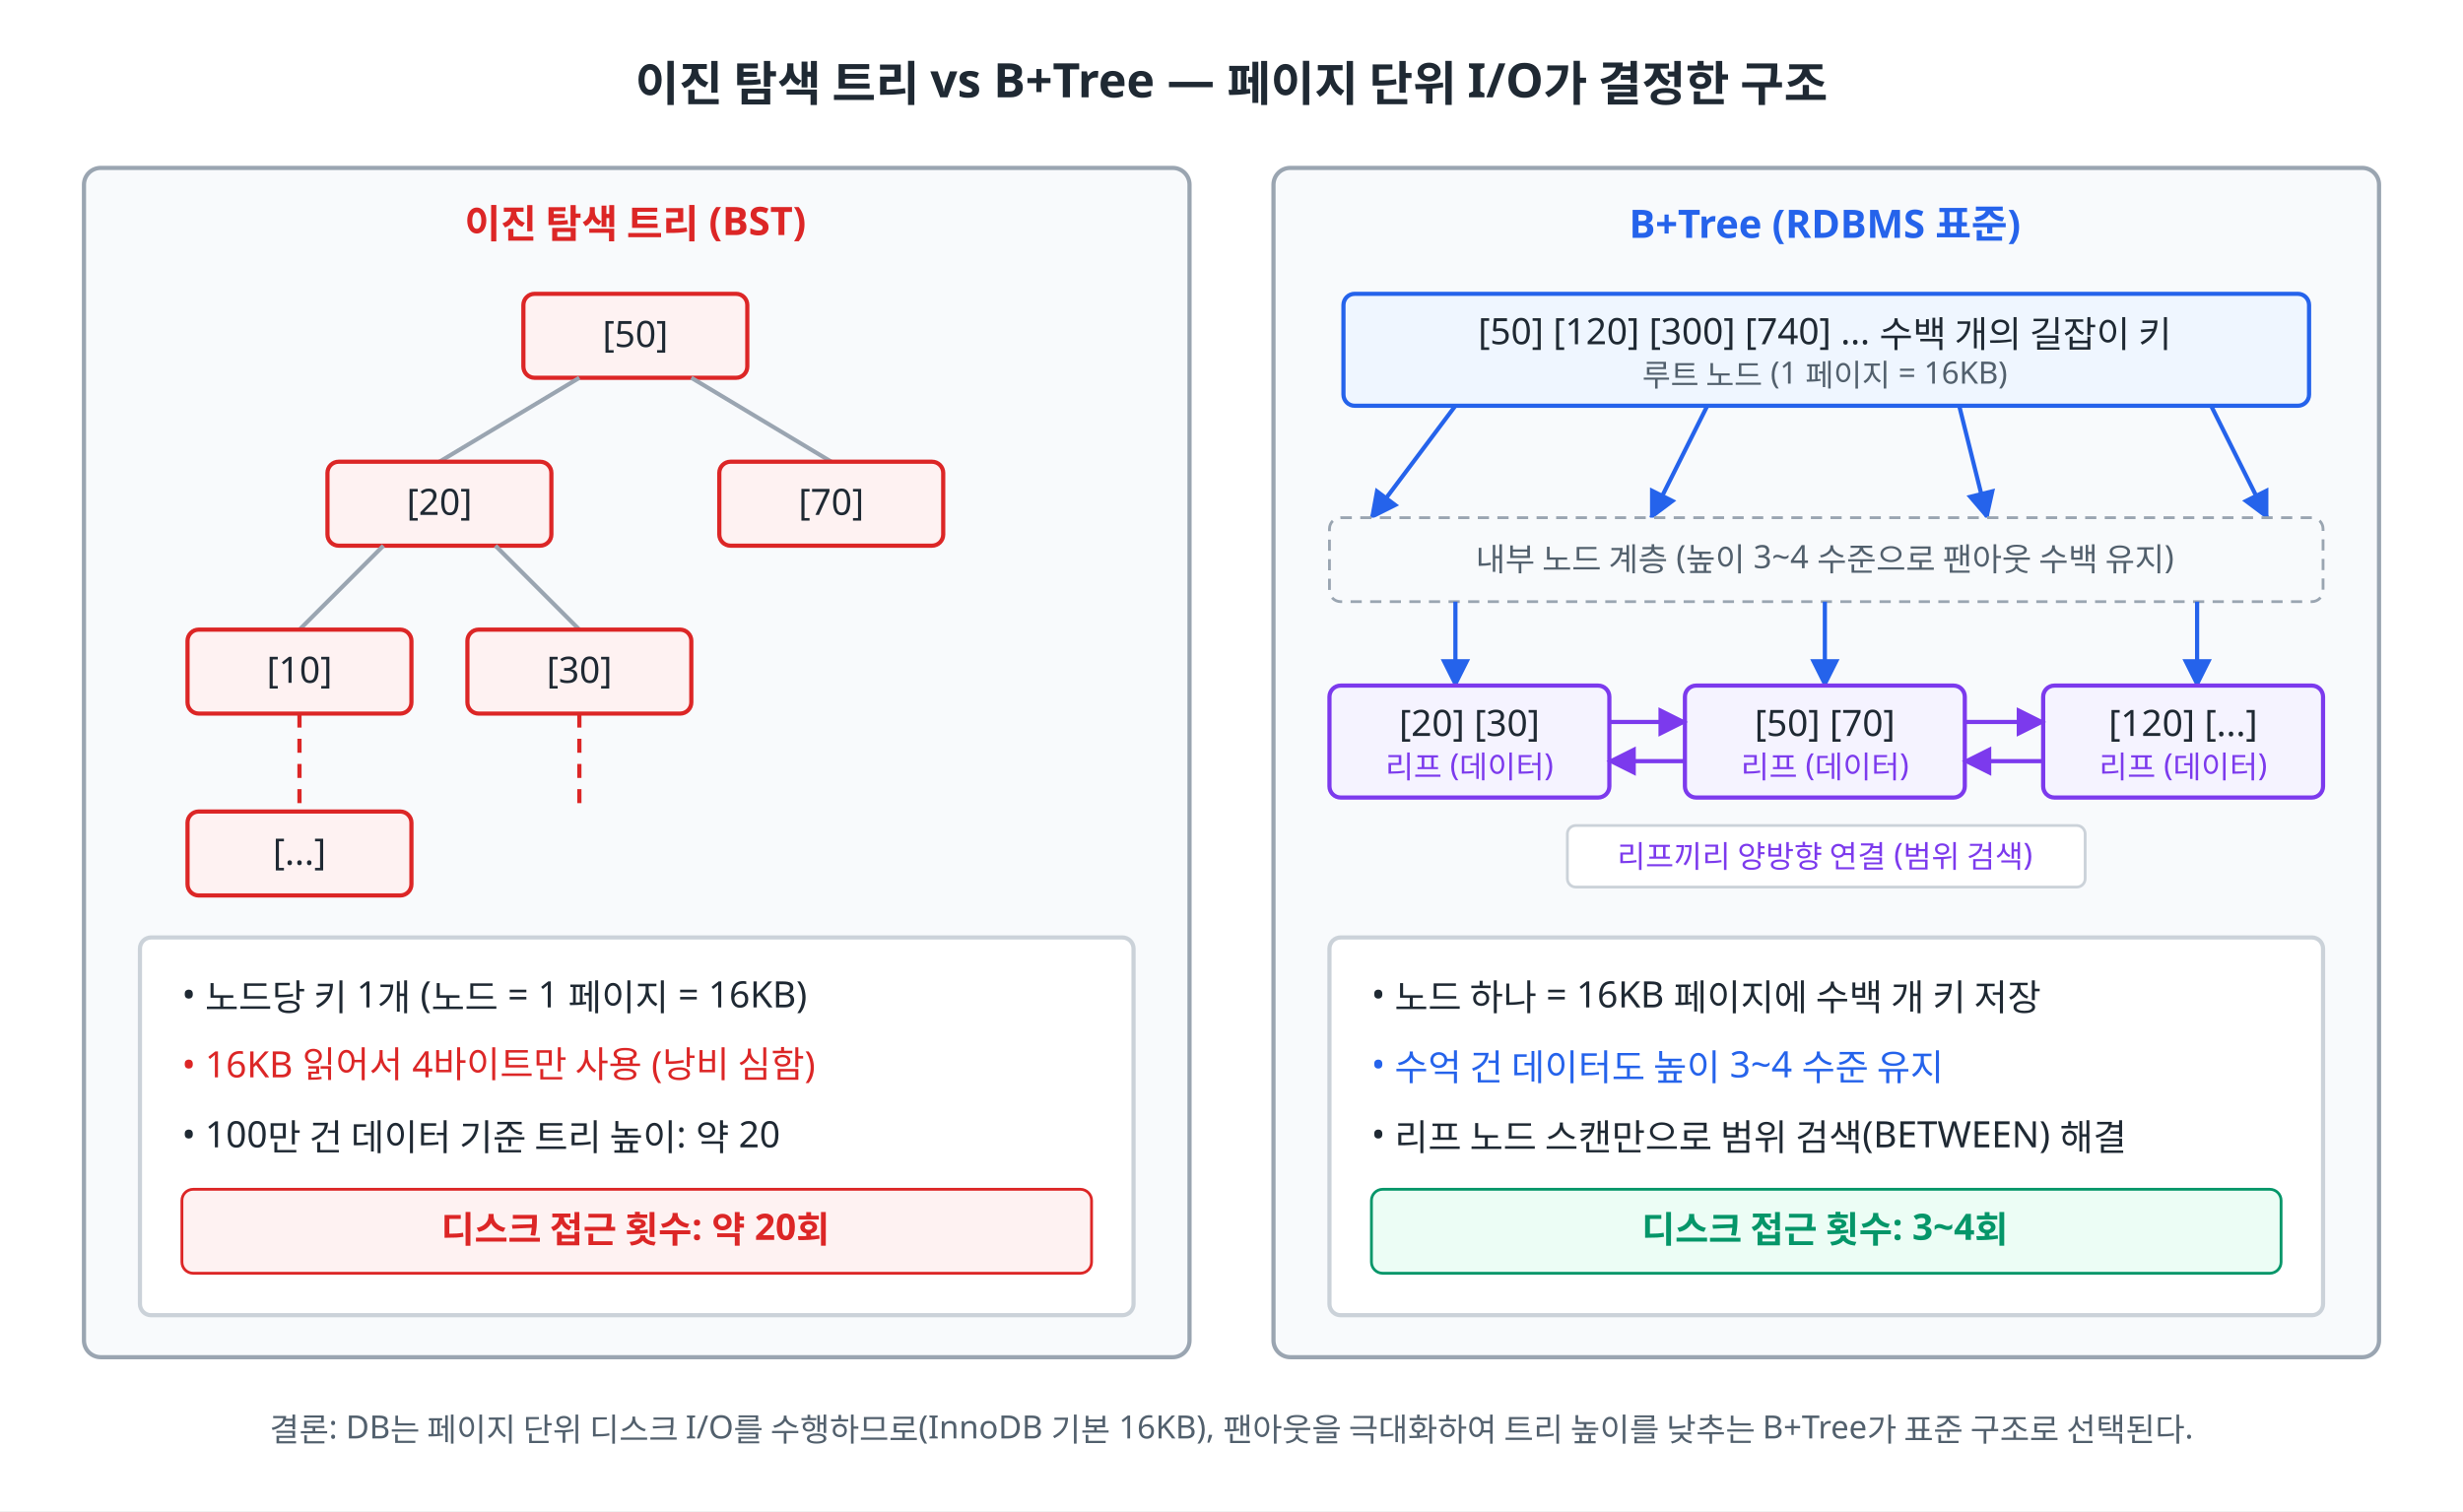
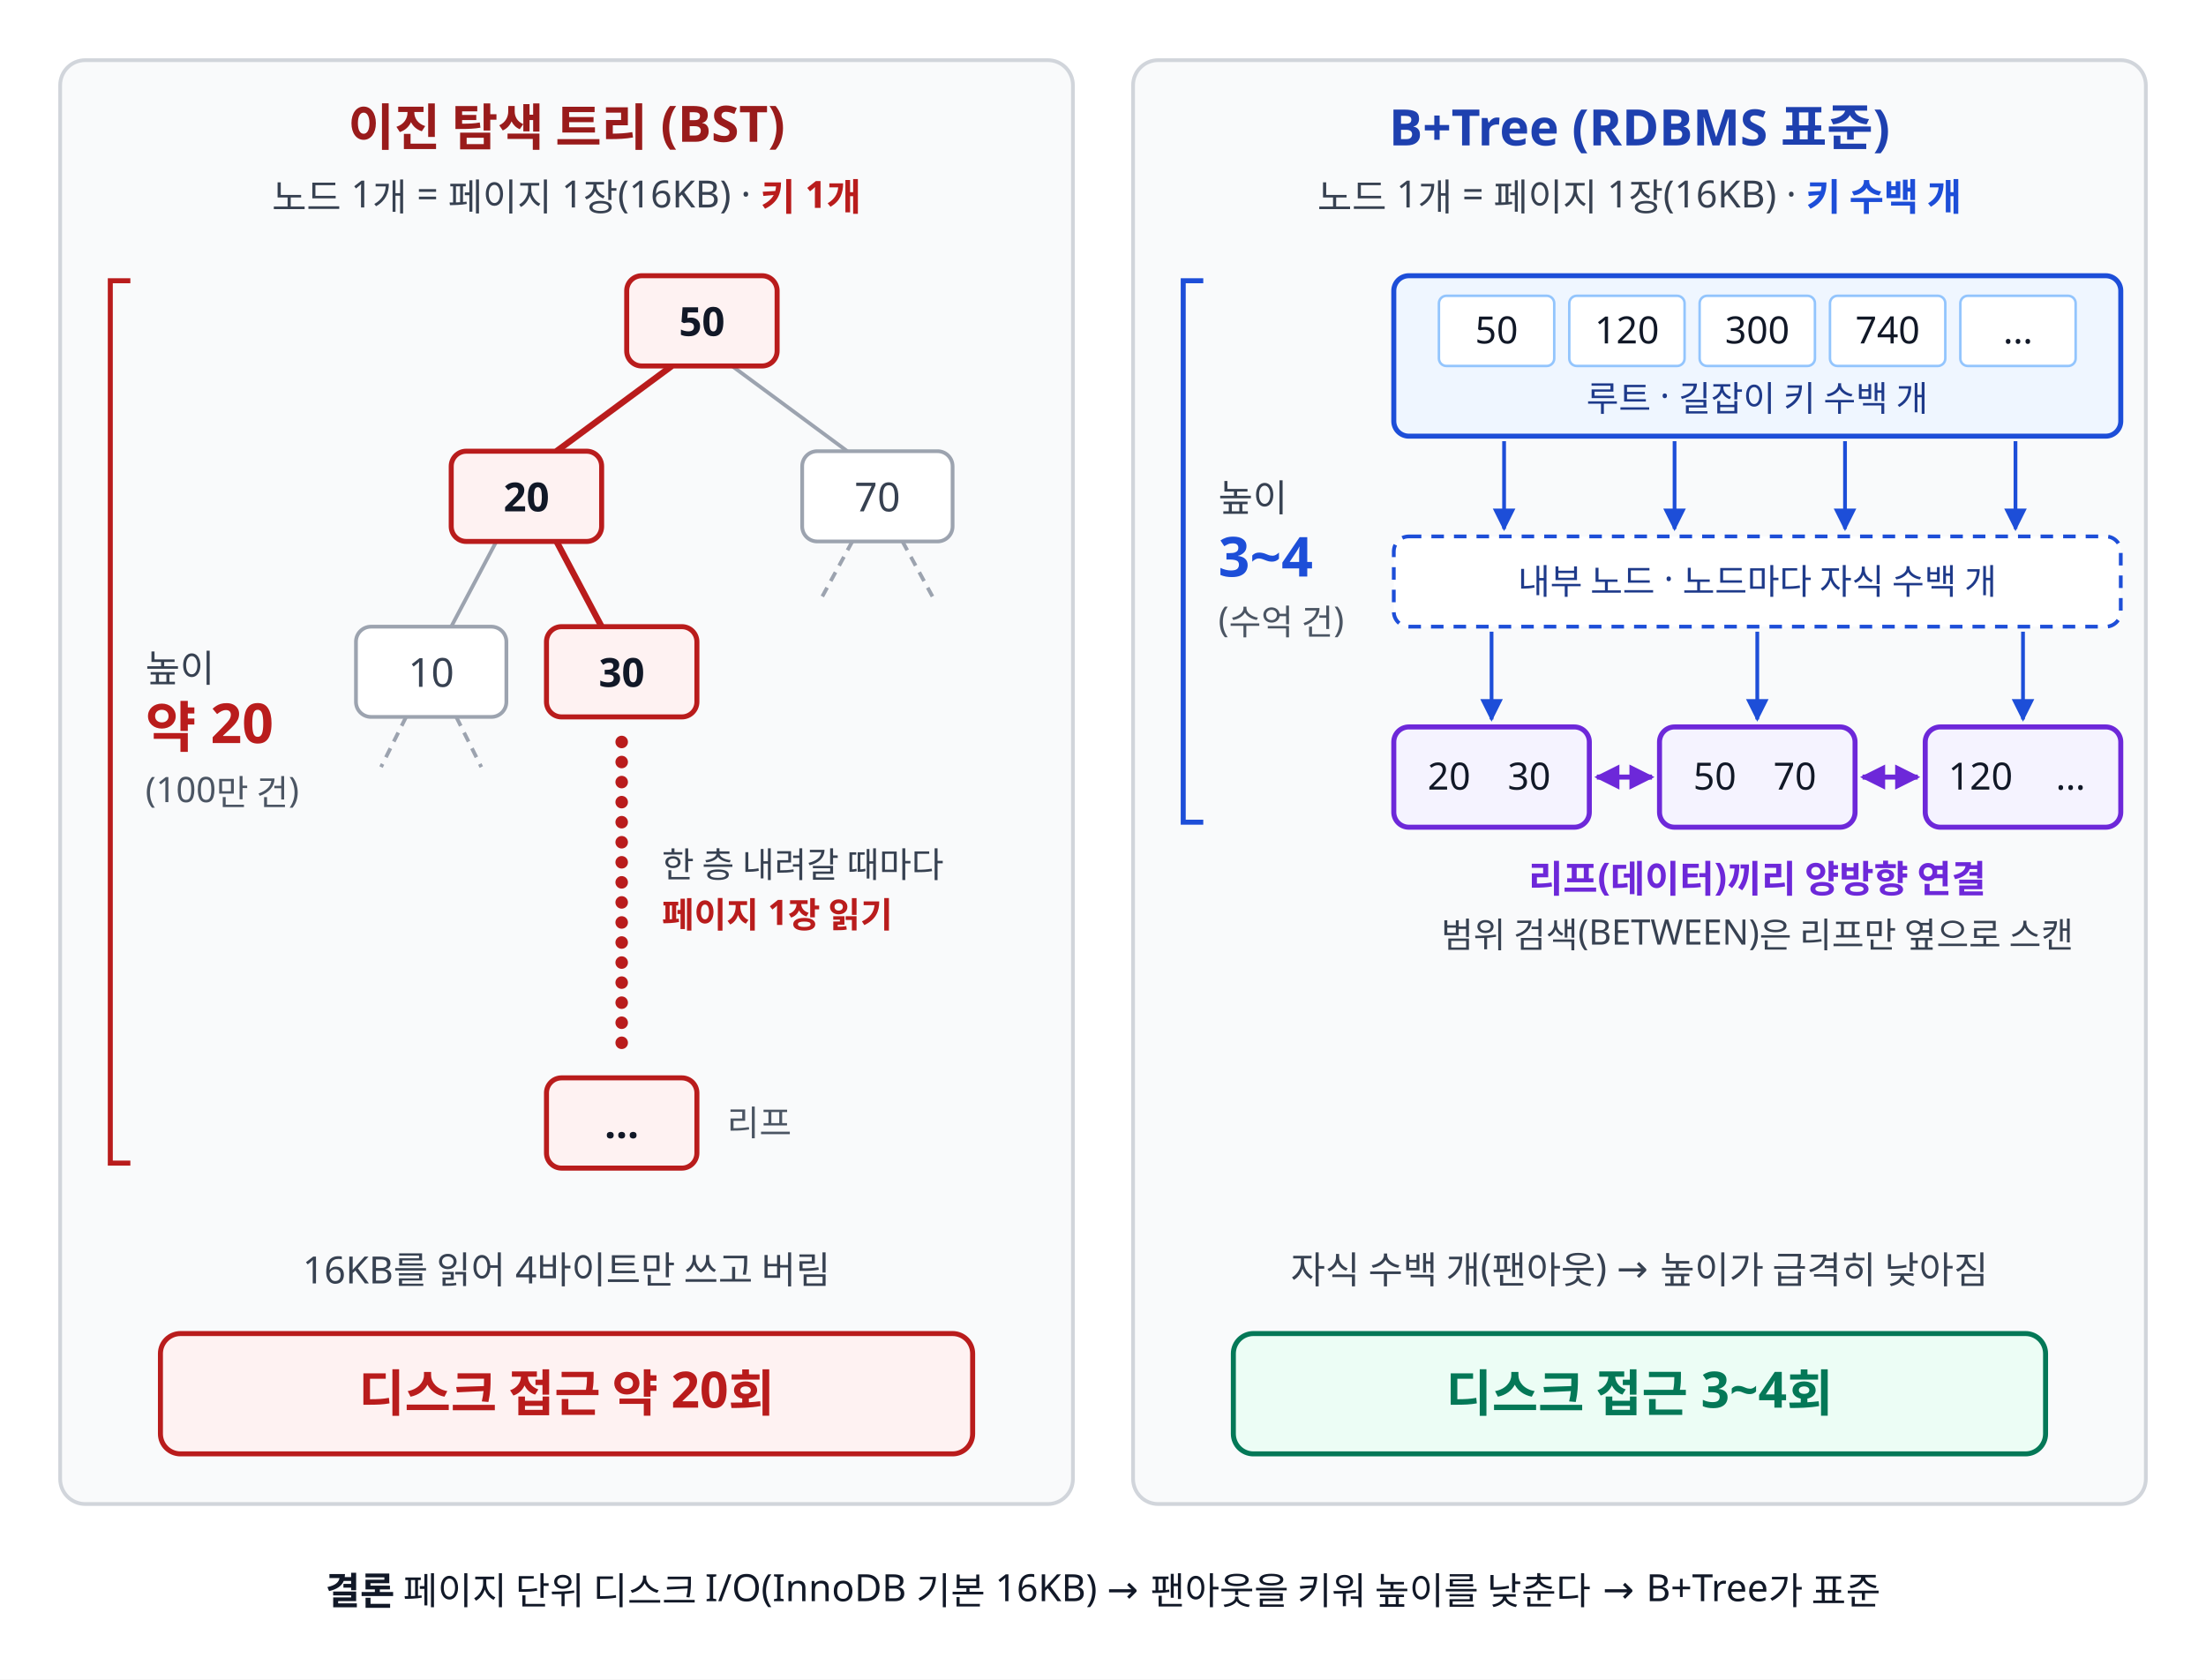
- <svg xmlns="http://www.w3.org/2000/svg" viewBox="0 0 880 540" width="880" height="540" font-family="'Malgun Gothic','Apple SD Gothic Neo','Noto Sans KR','Segoe UI',sans-serif" role="img" aria-labelledby="t d">
-   <rect width="880" height="540" fill="#ffffff" />
+ <svg xmlns="http://www.w3.org/2000/svg" viewBox="0 0 880 670" width="880" height="670" font-family="'Malgun Gothic','Apple SD Gothic Neo','Noto Sans KR','Segoe UI',sans-serif" role="img" aria-labelledby="t d">
+   <rect width="880" height="670" fill="#ffffff" />
  <defs>
-     <marker id="a-ink" viewBox="0 0 10 10" refX="9" refY="5" markerWidth="7" markerHeight="7" orient="auto-start-reverse">
-       <path d="M0,0 L10,5 L0,10 z" fill="#1f2933" />
+     <marker id="ah-blue" viewBox="0 0 10 10" refX="9" refY="5" markerWidth="6" markerHeight="6" orient="auto-start-reverse">
+       <path d="M0,0 L10,5 L0,10 z" fill="#1d4ed8" />
    </marker>
-     <marker id="a-blue" viewBox="0 0 10 10" refX="9" refY="5" markerWidth="7" markerHeight="7" orient="auto-start-reverse">
-       <path d="M0,0 L10,5 L0,10 z" fill="#2563eb" />
-     </marker>
-     <marker id="a-purple" viewBox="0 0 10 10" refX="9" refY="5" markerWidth="7" markerHeight="7" orient="auto-start-reverse">
-       <path d="M0,0 L10,5 L0,10 z" fill="#7c3aed" />
+     <marker id="ah-purple" viewBox="0 0 10 10" refX="9" refY="5" markerWidth="5" markerHeight="5" orient="auto-start-reverse">
+       <path d="M0,0 L10,5 L0,10 z" fill="#6d28d9" />
    </marker>
  </defs>
-   <text x="440" y="36" font-size="17" font-weight="600" fill="#1f2933" text-anchor="middle">이진 탐색 트리 vs B+Tree — 페이지 단위 I/O가 결정한 구조</text>
-   <rect x="30" y="60" width="395" height="425" rx="6" fill="#f8fafc" stroke="#9aa5b1" stroke-width="1.5" />
-   <rect x="455" y="60" width="395" height="425" rx="6" fill="#f8fafc" stroke="#9aa5b1" stroke-width="1.5" />
-   <text x="227" y="85" font-size="14" font-weight="600" fill="#dc2626" text-anchor="middle">이진 탐색 트리 (BST)</text>
-   <rect x="187" y="105" width="80" height="30" rx="4" fill="#fef2f2" stroke="#dc2626" stroke-width="1.5" />
-   <text x="227" y="124" font-size="13" font-weight="500" fill="#1f2933" text-anchor="middle">[50]</text>
-   <path d="M207,135 L157,165" stroke="#9aa5b1" stroke-width="1.5" />
-   <path d="M247,135 L297,165" stroke="#9aa5b1" stroke-width="1.5" />
-   <rect x="117" y="165" width="80" height="30" rx="4" fill="#fef2f2" stroke="#dc2626" stroke-width="1.5" />
-   <text x="157" y="184" font-size="13" font-weight="500" fill="#1f2933" text-anchor="middle">[20]</text>
-   <rect x="257" y="165" width="80" height="30" rx="4" fill="#fef2f2" stroke="#dc2626" stroke-width="1.5" />
-   <text x="297" y="184" font-size="13" font-weight="500" fill="#1f2933" text-anchor="middle">[70]</text>
-   <path d="M137,195 L107,225" stroke="#9aa5b1" stroke-width="1.5" />
-   <path d="M177,195 L207,225" stroke="#9aa5b1" stroke-width="1.5" />
-   <rect x="67" y="225" width="80" height="30" rx="4" fill="#fef2f2" stroke="#dc2626" stroke-width="1.5" />
-   <text x="107" y="244" font-size="13" font-weight="500" fill="#1f2933" text-anchor="middle">[10]</text>
-   <rect x="167" y="225" width="80" height="30" rx="4" fill="#fef2f2" stroke="#dc2626" stroke-width="1.5" />
-   <text x="207" y="244" font-size="13" font-weight="500" fill="#1f2933" text-anchor="middle">[30]</text>
-   <path d="M107,255 L107,290" stroke="#dc2626" stroke-width="1.5" stroke-dasharray="5 4" />
-   <path d="M207,255 L207,290" stroke="#dc2626" stroke-width="1.5" stroke-dasharray="5 4" />
-   <rect x="67" y="290" width="80" height="30" rx="4" fill="#fef2f2" stroke="#dc2626" stroke-width="1.5" />
-   <text x="107" y="309" font-size="13" font-weight="500" fill="#1f2933" text-anchor="middle">[...]</text>
-   <rect x="50" y="335" width="355" height="135" rx="4" fill="#ffffff" stroke="#cbd2d9" stroke-width="1.5" />
-   <text x="65" y="360" font-size="13" font-weight="500" fill="#1f2933">• 노드당 키 1개 (노드 = 1 페이지 = 16KB)</text>
-   <text x="65" y="385" font-size="13" font-weight="500" fill="#dc2626">• 16KB 읽어서 4바이트만 사용 (낭비 심함)</text>
-   <text x="65" y="410" font-size="13" font-weight="500" fill="#1f2933">• 100만 건 데이터 기준 트리 높이: 약 20</text>
-   <rect x="65" y="425" width="325" height="30" rx="4" fill="#fef2f2" stroke="#dc2626" stroke-width="1" />
-   <text x="227" y="444" font-size="13" font-weight="600" fill="#dc2626" text-anchor="middle">디스크 접근 횟수: 약 20회</text>
-   <text x="652" y="85" font-size="14" font-weight="600" fill="#2563eb" text-anchor="middle">B+Tree (RDBMS 표준)</text>
-   <rect x="480" y="105" width="345" height="40" rx="4" fill="#eff6ff" stroke="#2563eb" stroke-width="1.5" />
-   <text x="652" y="123" font-size="13" font-weight="500" fill="#1f2933" text-anchor="middle">[50] [120] [300] [740] ... 수백 개의 길잡이 키</text>
-   <text x="652" y="138" font-size="11" font-weight="400" fill="#52606d" text-anchor="middle">루트 노드 (1 페이지 = 16KB)</text>
-   <path d="M520,145 L490,185" stroke="#2563eb" stroke-width="1.5" marker-end="url(#a-blue)" />
-   <path d="M610,145 L590,185" stroke="#2563eb" stroke-width="1.5" marker-end="url(#a-blue)" />
-   <path d="M700,145 L710,185" stroke="#2563eb" stroke-width="1.5" marker-end="url(#a-blue)" />
-   <path d="M790,145 L810,185" stroke="#2563eb" stroke-width="1.5" marker-end="url(#a-blue)" />
-   <rect x="475" y="185" width="355" height="30" rx="4" fill="#f8fafc" stroke="#9aa5b1" stroke-width="1" stroke-dasharray="4 3" />
-   <text x="652" y="204" font-size="11.5" font-weight="400" fill="#52606d" text-anchor="middle">내부 노드 계층 (높이 3~4 수준으로 팬아웃 수백 유지)</text>
-   <path d="M520,215 L520,245" stroke="#2563eb" stroke-width="1.5" marker-end="url(#a-blue)" />
-   <path d="M652,215 L652,245" stroke="#2563eb" stroke-width="1.5" marker-end="url(#a-blue)" />
-   <path d="M785,215 L785,245" stroke="#2563eb" stroke-width="1.5" marker-end="url(#a-blue)" />
-   <rect x="475" y="245" width="100" height="40" rx="4" fill="#f5f3ff" stroke="#7c3aed" stroke-width="1.5" />
-   <text x="525" y="263" font-size="13" font-weight="500" fill="#1f2933" text-anchor="middle">[20] [30]</text>
-   <text x="525" y="278" font-size="11" font-weight="400" fill="#7c3aed" text-anchor="middle">리프 (데이터)</text>
-   <rect x="602" y="245" width="100" height="40" rx="4" fill="#f5f3ff" stroke="#7c3aed" stroke-width="1.5" />
-   <text x="652" y="263" font-size="13" font-weight="500" fill="#1f2933" text-anchor="middle">[50] [70]</text>
-   <text x="652" y="278" font-size="11" font-weight="400" fill="#7c3aed" text-anchor="middle">리프 (데이터)</text>
-   <rect x="730" y="245" width="100" height="40" rx="4" fill="#f5f3ff" stroke="#7c3aed" stroke-width="1.5" />
-   <text x="780" y="263" font-size="13" font-weight="500" fill="#1f2933" text-anchor="middle">[120] [...]</text>
-   <text x="780" y="278" font-size="11" font-weight="400" fill="#7c3aed" text-anchor="middle">리프 (데이터)</text>
-   <path d="M575,258 L602,258" stroke="#7c3aed" stroke-width="1.5" marker-end="url(#a-purple)" />
-   <path d="M602,272 L575,272" stroke="#7c3aed" stroke-width="1.5" marker-end="url(#a-purple)" />
-   <path d="M702,258 L730,258" stroke="#7c3aed" stroke-width="1.5" marker-end="url(#a-purple)" />
-   <path d="M730,272 L702,272" stroke="#7c3aed" stroke-width="1.5" marker-end="url(#a-purple)" />
-   <rect x="560" y="295" width="185" height="22" rx="3" fill="#ffffff" stroke="#cbd2d9" stroke-width="1" />
-   <text x="652" y="310" font-size="11" font-weight="400" fill="#7c3aed" text-anchor="middle">리프끼리 양방향 연결 (범위 검색)</text>
-   <rect x="475" y="335" width="355" height="135" rx="4" fill="#ffffff" stroke="#cbd2d9" stroke-width="1.5" />
-   <text x="490" y="360" font-size="13" font-weight="500" fill="#1f2933">• 노드 하나 = 16KB 페이지에 수백 개 키 저장</text>
-   <text x="490" y="385" font-size="13" font-weight="500" fill="#2563eb">• 수억 건 데이터도 높이 3~4 수준 유지</text>
-   <text x="490" y="410" font-size="13" font-weight="500" fill="#1f2933">• 리프 노드 스캔만으로 범위 검색(BETWEEN) 해결</text>
-   <rect x="490" y="425" width="325" height="30" rx="4" fill="#ecfdf5" stroke="#059669" stroke-width="1" />
-   <text x="652" y="444" font-size="13" font-weight="600" fill="#059669" text-anchor="middle">디스크 접근 횟수: 3~4회</text>
-   <text x="440" y="515" font-size="11.5" font-weight="400" fill="#52606d" text-anchor="middle">결론: DB는 페이지 단위 디스크 I/O를 수행하므로(InnoDB 기본 16KB), 팬아웃을 극대화하여 트리 높이를 낮추는 B+Tree가 표준 구조로 선택된다.</text>
+   <rect x="24" y="24" width="404" height="576" rx="10" fill="#f9fafb" stroke="#d1d5db" stroke-width="1.5" />
+   <rect x="452" y="24" width="404" height="576" rx="10" fill="#f9fafb" stroke="#d1d5db" stroke-width="1.5" />
+   <text x="226" y="58" font-size="20" font-weight="700" fill="#991b1b" text-anchor="middle">이진 탐색 트리 (BST)</text>
+   <text x="226" y="84" font-size="15" fill="#374151" text-anchor="middle">노드 1개 = 페이지 1장(16KB) · <tspan font-weight="700" fill="#b91c1c">키 1개</tspan>
+   </text>
+   <path d="M52,112 H44 V464 H52" fill="none" stroke="#b91c1c" stroke-width="2" />
+   <line x1="268" y1="146" x2="222" y2="180" stroke="#b91c1c" stroke-width="2.5" />
+   <line x1="292" y1="146" x2="338" y2="180" stroke="#9ca3af" stroke-width="1.5" />
+   <line x1="198" y1="216" x2="180" y2="250" stroke="#9ca3af" stroke-width="1.5" />
+   <line x1="222" y1="216" x2="240" y2="250" stroke="#b91c1c" stroke-width="2.5" />
+   <line x1="340" y1="216" x2="328" y2="238" stroke="#9ca3af" stroke-width="1.5" stroke-dasharray="4 3" />
+   <line x1="360" y1="216" x2="372" y2="238" stroke="#9ca3af" stroke-width="1.5" stroke-dasharray="4 3" />
+   <line x1="162" y1="286" x2="152" y2="306" stroke="#9ca3af" stroke-width="1.5" stroke-dasharray="4 3" />
+   <line x1="182" y1="286" x2="192" y2="306" stroke="#9ca3af" stroke-width="1.5" stroke-dasharray="4 3" />
+   <g fill="#b91c1c">
+     <circle cx="248" cy="296" r="2.5" />
+     <circle cx="248" cy="304" r="2.5" />
+     <circle cx="248" cy="312" r="2.5" />
+     <circle cx="248" cy="320" r="2.5" />
+     <circle cx="248" cy="328" r="2.5" />
+     <circle cx="248" cy="336" r="2.5" />
+     <circle cx="248" cy="344" r="2.5" />
+     <circle cx="248" cy="352" r="2.5" />
+     <circle cx="248" cy="360" r="2.5" />
+     <circle cx="248" cy="368" r="2.5" />
+     <circle cx="248" cy="376" r="2.5" />
+     <circle cx="248" cy="384" r="2.5" />
+     <circle cx="248" cy="392" r="2.5" />
+     <circle cx="248" cy="400" r="2.5" />
+     <circle cx="248" cy="408" r="2.5" />
+     <circle cx="248" cy="416" r="2.5" />
+   </g>
+   <rect x="250" y="110" width="60" height="36" rx="6" fill="#fef2f2" stroke="#b91c1c" stroke-width="2" />
+   <rect x="180" y="180" width="60" height="36" rx="6" fill="#fef2f2" stroke="#b91c1c" stroke-width="2" />
+   <rect x="320" y="180" width="60" height="36" rx="6" fill="#ffffff" stroke="#9ca3af" stroke-width="1.5" />
+   <rect x="142" y="250" width="60" height="36" rx="6" fill="#ffffff" stroke="#9ca3af" stroke-width="1.5" />
+   <rect x="218" y="250" width="60" height="36" rx="6" fill="#fef2f2" stroke="#b91c1c" stroke-width="2" />
+   <rect x="218" y="430" width="60" height="36" rx="6" fill="#fef2f2" stroke="#b91c1c" stroke-width="2" />
+   <text x="280" y="134" font-size="16" font-weight="700" fill="#111827" text-anchor="middle">50</text>
+   <text x="210" y="204" font-size="16" font-weight="700" fill="#111827" text-anchor="middle">20</text>
+   <text x="350" y="204" font-size="16" fill="#374151" text-anchor="middle">70</text>
+   <text x="172" y="274" font-size="16" fill="#374151" text-anchor="middle">10</text>
+   <text x="248" y="274" font-size="16" font-weight="700" fill="#111827" text-anchor="middle">30</text>
+   <text x="248" y="454" font-size="16" font-weight="700" fill="#111827" text-anchor="middle">…</text>
+   <text x="290" y="453" font-size="14" fill="#4b5563">리프</text>
+   <text x="264" y="350" font-size="14" fill="#374151">한 층 내려갈 때마다<tspan x="264" dy="20" font-weight="700" fill="#b91c1c">페이지 1장 읽기</tspan>
+   </text>
+   <text x="58" y="272" font-size="15" fill="#374151">높이</text>
+   <text x="58" y="298" font-size="22" font-weight="700" fill="#b91c1c">약 20</text>
+   <text x="58" y="320" font-size="14" fill="#4b5563">(100만 건)</text>
+   <text x="226" y="512" font-size="15" fill="#374151" text-anchor="middle">16KB를 읽어 4바이트만 쓰고 버림</text>
+   <rect x="64" y="532" width="324" height="48" rx="8" fill="#fef2f2" stroke="#b91c1c" stroke-width="2" />
+   <text x="226" y="563" font-size="20" font-weight="700" fill="#b91c1c" text-anchor="middle">디스크 접근 약 20회</text>
+   <text x="654" y="58" font-size="20" font-weight="700" fill="#1e40af" text-anchor="middle">B+Tree (RDBMS 표준)</text>
+   <text x="654" y="84" font-size="15" fill="#374151" text-anchor="middle">노드 1개 = 페이지 1장(16KB) · <tspan font-weight="700" fill="#1d4ed8">키 수백 개</tspan>
+   </text>
+   <path d="M480,112 H472 V328 H480" fill="none" stroke="#1d4ed8" stroke-width="2" />
+   <line x1="600" y1="176" x2="600" y2="211" stroke="#1d4ed8" stroke-width="1.5" marker-end="url(#ah-blue)" />
+   <line x1="668" y1="176" x2="668" y2="211" stroke="#1d4ed8" stroke-width="1.5" marker-end="url(#ah-blue)" />
+   <line x1="736" y1="176" x2="736" y2="211" stroke="#1d4ed8" stroke-width="1.5" marker-end="url(#ah-blue)" />
+   <line x1="804" y1="176" x2="804" y2="211" stroke="#1d4ed8" stroke-width="1.5" marker-end="url(#ah-blue)" />
+   <line x1="595" y1="252" x2="595" y2="287" stroke="#1d4ed8" stroke-width="1.5" marker-end="url(#ah-blue)" />
+   <line x1="701" y1="252" x2="701" y2="287" stroke="#1d4ed8" stroke-width="1.5" marker-end="url(#ah-blue)" />
+   <line x1="807" y1="252" x2="807" y2="287" stroke="#1d4ed8" stroke-width="1.5" marker-end="url(#ah-blue)" />
+   <rect x="556" y="110" width="290" height="64" rx="6" fill="#eff6ff" stroke="#1d4ed8" stroke-width="2" />
+   <rect x="574" y="118" width="46" height="28" rx="3" fill="#ffffff" stroke="#93c5fd" stroke-width="1" />
+   <rect x="626" y="118" width="46" height="28" rx="3" fill="#ffffff" stroke="#93c5fd" stroke-width="1" />
+   <rect x="678" y="118" width="46" height="28" rx="3" fill="#ffffff" stroke="#93c5fd" stroke-width="1" />
+   <rect x="730" y="118" width="46" height="28" rx="3" fill="#ffffff" stroke="#93c5fd" stroke-width="1" />
+   <rect x="782" y="118" width="46" height="28" rx="3" fill="#ffffff" stroke="#93c5fd" stroke-width="1" />
+   <text x="597" y="137" font-size="15" fill="#111827" text-anchor="middle">50</text>
+   <text x="649" y="137" font-size="15" fill="#111827" text-anchor="middle">120</text>
+   <text x="701" y="137" font-size="15" fill="#111827" text-anchor="middle">300</text>
+   <text x="753" y="137" font-size="15" fill="#111827" text-anchor="middle">740</text>
+   <text x="805" y="137" font-size="15" fill="#111827" text-anchor="middle">…</text>
+   <text x="701" y="164" font-size="14" fill="#1e3a8a" text-anchor="middle">루트 · 길잡이 키 수백 개</text>
+   <rect x="556" y="214" width="290" height="36" rx="6" fill="#ffffff" stroke="#1d4ed8" stroke-width="1.5" stroke-dasharray="5 4" />
+   <text x="701" y="237" font-size="14" fill="#1e3a8a" text-anchor="middle">내부 노드 · 노드마다 자식 수백 개</text>
+   <line x1="637" y1="310" x2="659" y2="310" stroke="#6d28d9" stroke-width="2" marker-start="url(#ah-purple)" marker-end="url(#ah-purple)" />
+   <line x1="743" y1="310" x2="765" y2="310" stroke="#6d28d9" stroke-width="2" marker-start="url(#ah-purple)" marker-end="url(#ah-purple)" />
+   <rect x="556" y="290" width="78" height="40" rx="6" fill="#f5f3ff" stroke="#6d28d9" stroke-width="2" />
+   <rect x="662" y="290" width="78" height="40" rx="6" fill="#f5f3ff" stroke="#6d28d9" stroke-width="2" />
+   <rect x="768" y="290" width="78" height="40" rx="6" fill="#f5f3ff" stroke="#6d28d9" stroke-width="2" />
+   <text y="315" font-size="15" fill="#111827" text-anchor="middle">
+     <tspan x="580">20</tspan>
+     <tspan x="610">30</tspan>
+   </text>
+   <text y="315" font-size="15" fill="#111827" text-anchor="middle">
+     <tspan x="686">50</tspan>
+     <tspan x="716">70</tspan>
+   </text>
+   <text y="315" font-size="15" fill="#111827" text-anchor="middle">
+     <tspan x="792">120</tspan>
+     <tspan x="826">…</tspan>
+   </text>
+   <text x="701" y="356" font-size="15" font-weight="700" fill="#6d28d9" text-anchor="middle">리프(데이터)끼리 양방향 연결</text>
+   <text x="701" y="378" font-size="14" fill="#374151" text-anchor="middle">범위 검색(BETWEEN)은 리프만 옆으로 스캔</text>
+   <text x="486" y="204" font-size="15" fill="#374151">높이</text>
+   <text x="486" y="230" font-size="22" font-weight="700" fill="#1d4ed8">3~4</text>
+   <text x="486" y="252" font-size="14" fill="#4b5563">(수억 건)</text>
+   <text x="654" y="512" font-size="15" fill="#374151" text-anchor="middle">자식 수백 개(팬아웃) → 높이가 급격히 낮아짐</text>
+   <rect x="492" y="532" width="324" height="48" rx="8" fill="#ecfdf5" stroke="#047857" stroke-width="2" />
+   <text x="654" y="563" font-size="20" font-weight="700" fill="#047857" text-anchor="middle">디스크 접근 3~4회</text>
+   <text x="440" y="640" font-size="15" fill="#111827" text-anchor="middle">
+     <tspan font-weight="700">결론</tspan>  페이지 단위 디스크 I/O(InnoDB 기본 16KB) → 팬아웃을 키워 높이를 낮춘다 → B+Tree가 표준</text>
</svg>
